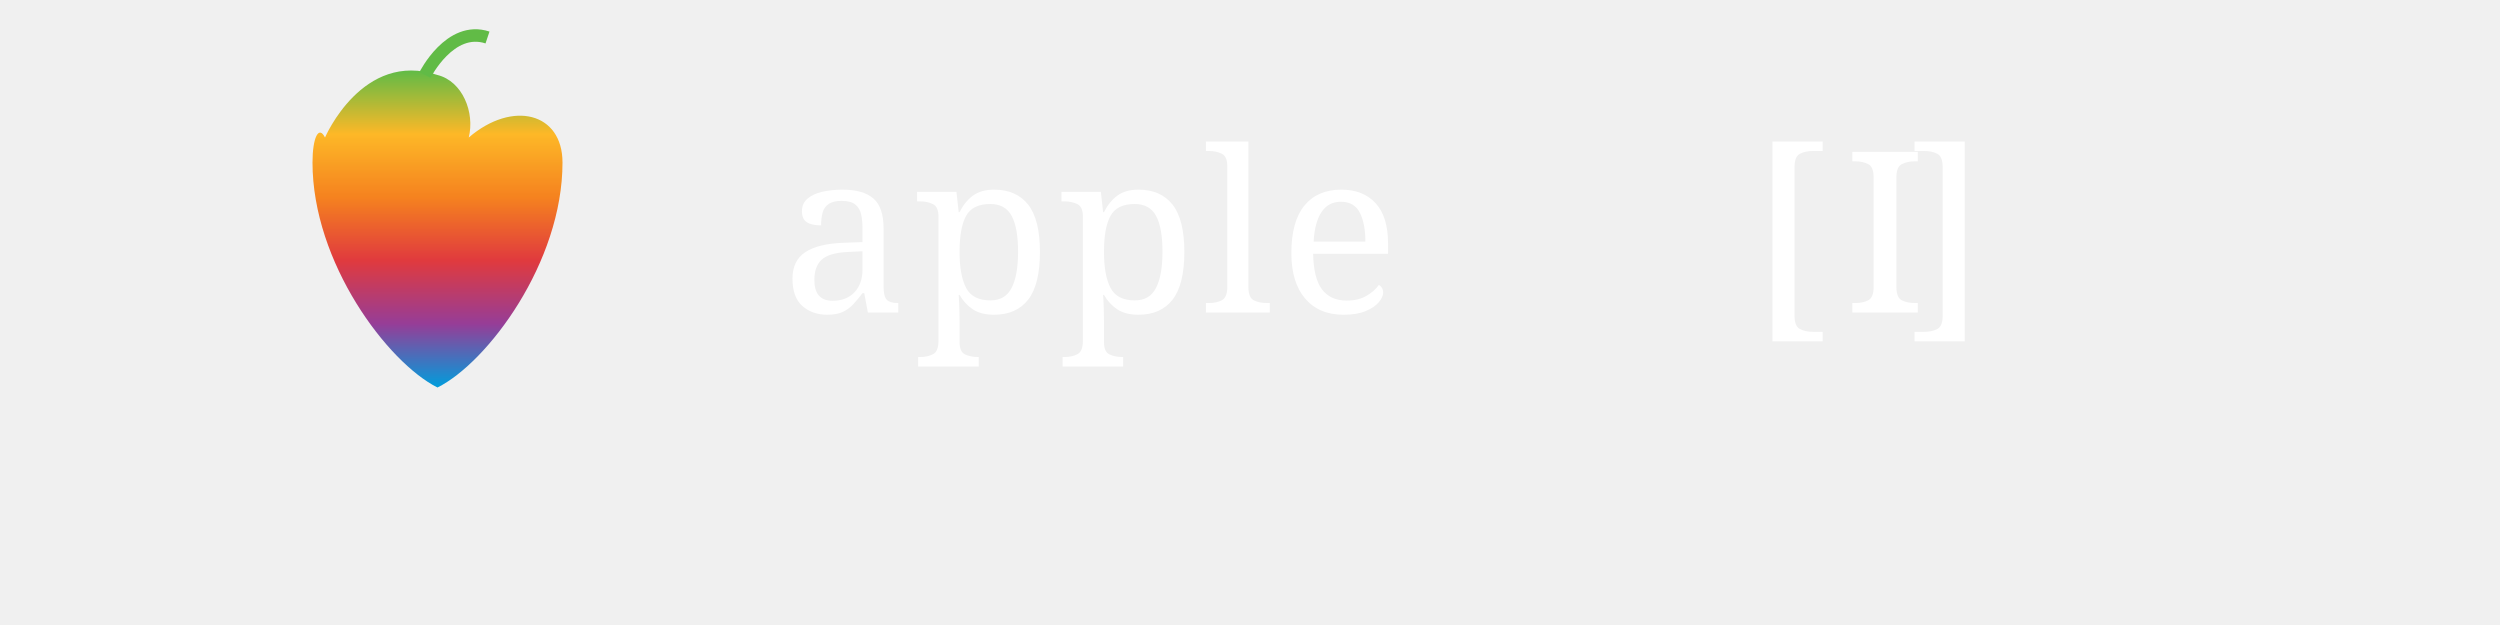
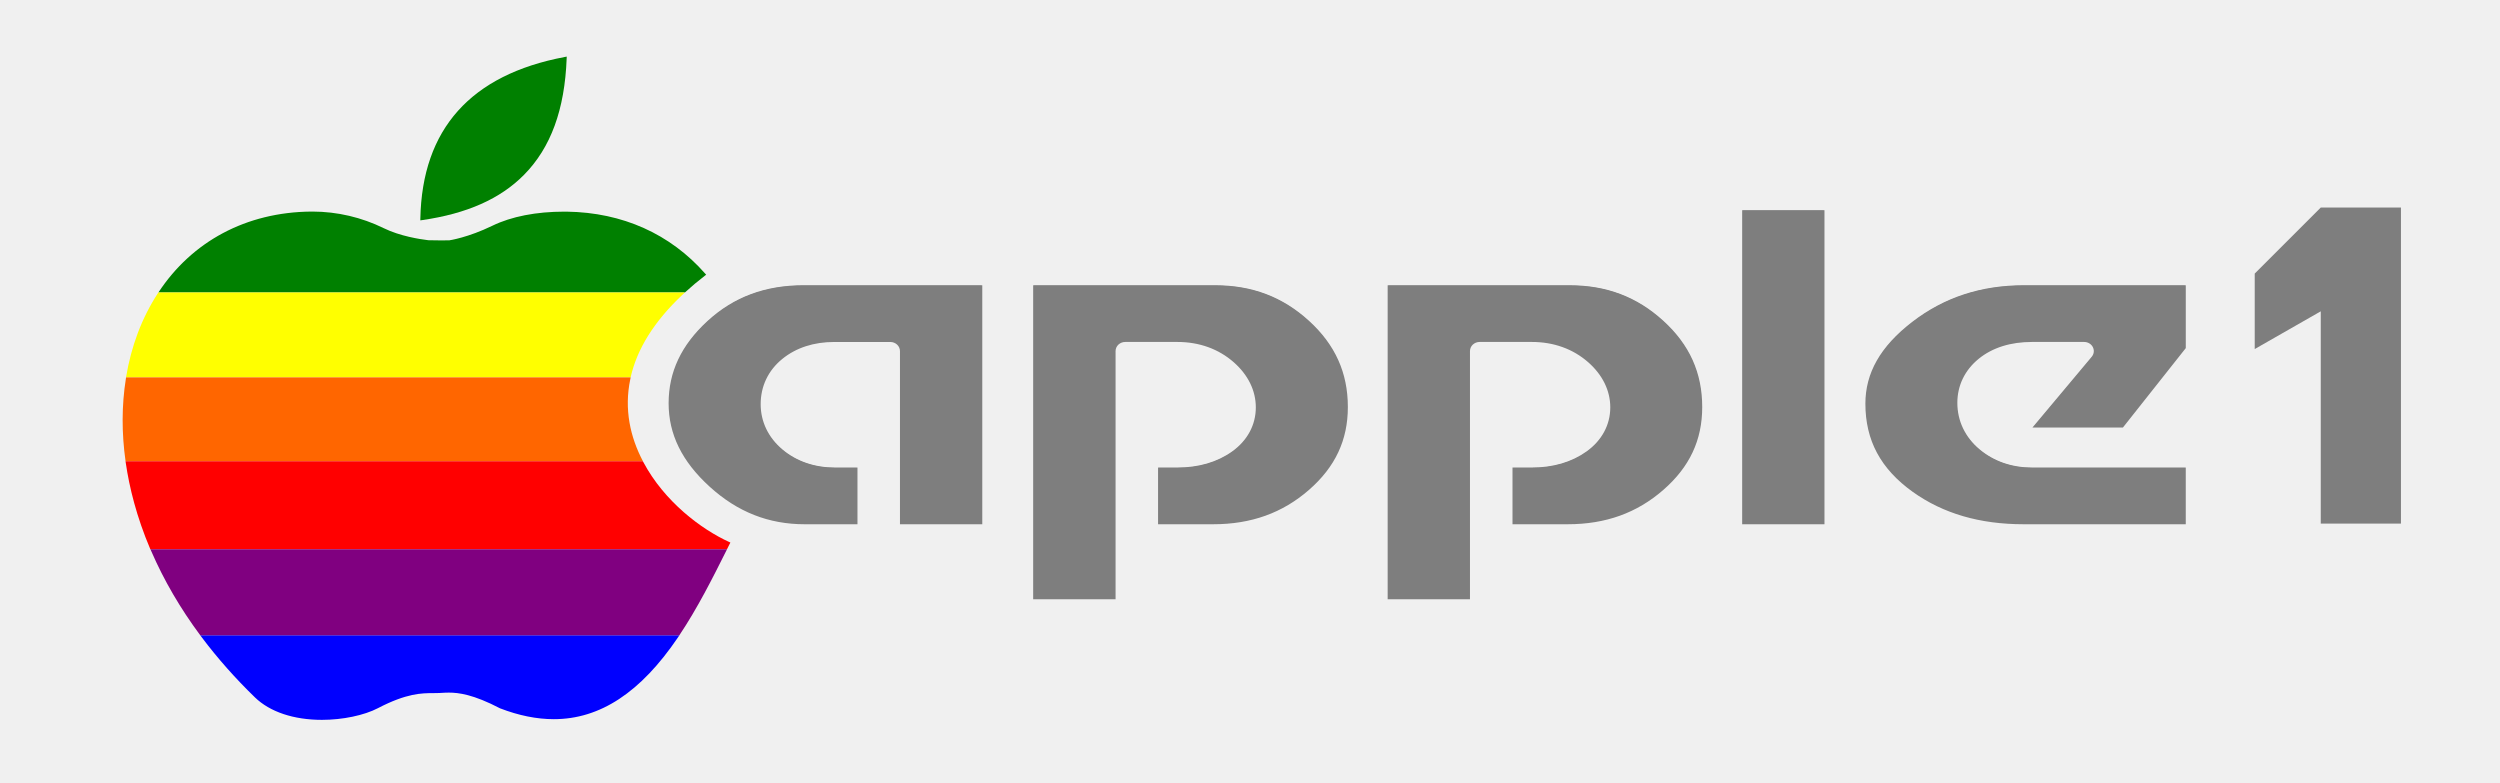
- <svg xmlns="http://www.w3.org/2000/svg" viewBox="0 0 400 100" width="400" height="100">
+ <svg xmlns="http://www.w3.org/2000/svg" version="1.2" width="530" height="165.918" viewBox="0 0 530 165.918" xml:space="preserve">
  <defs>
-     <linearGradient id="rainbow1" x1="0" y1="0" x2="0" y2="1">
-       <stop offset="0%" stop-color="#61BB46" />
-       <stop offset="20%" stop-color="#FDB827" />
-       <stop offset="40%" stop-color="#F5821F" />
-       <stop offset="60%" stop-color="#E03A3E" />
-       <stop offset="80%" stop-color="#963D97" />
-       <stop offset="100%" stop-color="#009DDC" />
-     </linearGradient>
+     <clipPath id="word">
+       <rect x="0" y="0" width="470" height="165.918" />
+     </clipPath>
  </defs>
-   <path d="M52,22 C52,22 58,8 70,12 C74,13 76,18 75,22 C82,16 90,18 90,26 C90,42 78,58 70,62 C62,58 50,42 50,26 C50,22 51,20 52,22 Z" fill="url(#rainbow1)" />
-   <path d="M68,12 C68,12 72,4 78,6" stroke="#61BB46" stroke-width="2" fill="none" />
-   <circle cx="84" cy="34" r="8" fill="#000" opacity="0" />
-   <text x="125" y="50" fill="#fff" font-family="'Garamond','Georgia',serif" font-size="36" font-weight="normal" letter-spacing="1">apple </text>
-   <text x="280" y="50" fill="#fff" font-family="'Garamond','Georgia',serif" font-size="36" font-weight="normal">[</text>
-   <text x="295" y="50" fill="#fff" font-family="'Garamond','Georgia',serif" font-size="36" font-weight="normal">I</text>
-   <text x="305" y="50" fill="#fff" font-family="'Garamond','Georgia',serif" font-size="36" font-weight="normal">]</text>
+   <path d="M111.086 37.069c5.679-5.748 8.638-13.819 9.046-24.675l.015-.394-.418.079c-19.945 3.763-30.245 15.294-30.615 34.27l-.008.37.396-.057c9.501-1.372 16.561-4.511 21.584-9.593z" style="fill:green;stroke-width:.882" />
+   <path d="m42.448 134.675.366.487c3.297 4.386 7.078 8.653 11.236 12.687 3.167 3.07 8.212 4.76 14.204 4.76 4.392 0 8.945-.952 11.884-2.486 6.08-3.17 9.303-3.177 11.655-3.18.472 0 .913-.002 1.338-.025l.384-.022c.509-.03 1.034-.063 1.627-.063 2.085 0 5.2.377 10.862 3.329 3.952 1.53 7.784 2.303 11.39 2.303h.002c9.818 0 18.427-5.668 26.318-17.314l.322-.476H42.448Z" style="fill:#00f;stroke-width:.882" />
+   <path d="M145.203 62.003a63.502 63.502 0 0 1 4.247-3.566l.255-.196-.21-.238c-7.4-8.42-17.534-12.961-29.306-13.132l-.54-.003c-5.965 0-11.24 1.031-15.254 2.982-5.206 2.529-9.078 3.09-9.115 3.095-.068.009-.495.024-1.663.024-1.419 0-2.644-.021-2.79-.04l-.094-.012c-1.67-.199-5.925-.845-9.374-2.54a34.417 34.417 0 0 0-15.101-3.525l-.342.002c-13.728.141-25.205 6.311-32.335 17.149z" style="fill:green;stroke-width:.882" />
+   <path d="M133.692 80.005c1.351-6.026 4.998-11.876 10.944-17.474l.56-.528H33.58l-.098.15c-3.421 5.235-5.687 11.291-6.763 17.85z" style="fill:#ff0;stroke-width:.882" />
+   <path d="M136.307 97.788c-2.7-5.115-4.025-11.024-2.682-17.409l.078-.37H26.729l-.042.263c-.905 5.687-.905 11.574-.068 17.515h109.688Z" style="fill:#f60;stroke-width:.882" />
+   <path d="M31.874 116.444h122.249l.716-1.428-.294-.134c-5.851-2.672-13.694-8.521-18.16-16.921l-.092-.174H26.615l.05.35c.746 5.147 2.271 11.4 5.208 18.307z" style="fill:red;stroke-width:.882" />
+   <path d="M42.45 134.675h101.575c3.878-5.797 7.075-12.18 9.884-17.79l.22-.44H31.893l.185.425c2.671 6.156 6.142 12.104 10.372 17.805z" style="fill:purple;stroke-width:.882" />
+   <g clip-path="url(#word)">
+     <path d="M369.54 44.65v66.197h17.048V44.65Zm112.72 0v8.893h10.017c1.243 0 2.248.955 2.248 2.132v44.163c0 1.179-1.014 2.132-2.248 2.132h-10.016v8.91h26.98V44.65Zm35.388 0v66.23h26.982v-8.91h-10.017c-1.244 0-2.248-.953-2.248-2.132V55.675c0-1.177 1.005-2.132 2.248-2.132h10.017V44.65Zm-347.26 15.908c-8.122 0-14.728 2.463-20.252 7.525-5.562 5.099-8.188 10.737-8.188 17.31 0 6.48 2.77 12.2 8.658 17.546 5.873 5.339 12.396 7.907 19.984 7.907h10.99V99.202h-4.53c-4.35 0-8.249-1.31-11.293-3.867-3.043-2.554-4.697-5.982-4.697-9.767 0-3.824 1.62-7.266 4.631-9.721 2.994-2.443 6.837-3.642 11.159-3.642h11.896c1.242 0 2.248.953 2.248 2.13v36.511h17.048V60.558Zm48.845 0v66.199h17.065V74.335c0-1.177 1.007-2.13 2.248-2.13h11.074c4.652 0 8.827 1.488 12.097 4.374 3.023 2.671 4.714 6.04 4.714 9.69 0 3.771-1.816 7.16-5.084 9.495-3.226 2.308-7.238 3.439-11.728 3.439h-3.91v11.644h11.494c8 0 14.578-2.378 20.136-7.221 5.553-4.843 8.205-10.486 8.205-17.437 0-7.204-2.66-13.095-8.19-18.136-5.537-5.049-11.97-7.494-19.732-7.494zm75.155 0v66.199h17.047V74.335c0-1.177 1.012-2.13 2.249-2.13h11.09c4.652 0 8.825 1.488 12.096 4.374 3.025 2.671 4.716 6.04 4.716 9.69 0 3.776-1.836 7.163-5.103 9.495-3.222 2.305-7.218 3.439-11.709 3.439h-3.911v11.644h11.494c8 0 14.56-2.376 20.118-7.221 5.554-4.843 8.212-10.486 8.212-17.437 0-7.204-2.661-13.095-8.19-18.136-5.533-5.05-11.953-7.494-19.714-7.494zm134.733 0c-9.123 0-16.876 2.562-23.607 7.75-6.749 5.2-9.85 10.768-9.85 17.164 0 7.723 3.197 13.692 9.982 18.55 6.36 4.54 14.056 6.825 23.374 6.825h34.162V99.203h-32.417c-4.298 0-8.174-1.34-11.24-3.914-3.084-2.591-4.766-6.092-4.766-9.987 0-3.719 1.622-7.067 4.581-9.482 2.986-2.435 6.92-3.61 11.426-3.61h11.076c.862 0 1.646.468 2.018 1.202a2.046 2.046 0 0 1-.255 2.25l-12.3 14.68h18.66l13.221-16.703V60.558Z" style="fill:gray;stroke-width:.882" />
+     <path d="M369.338 44.56v66.581h17.45V44.56Zm112.72 0v9.275h10.22c.543 0 1.065.202 1.45.566.383.364.598.86.596 1.375V99.94a1.893 1.893 0 0 1-.597 1.374 2.098 2.098 0 0 1-1.45.566h-10.22v9.293h27.387V44.559Zm35.389 0v66.613h27.384v-9.29h-10.218a2.096 2.096 0 0 1-1.45-.566 1.872 1.872 0 0 1-.592-1.374V55.777a1.867 1.867 0 0 1 .592-1.375 2.098 2.098 0 0 1 1.45-.566h10.218v-9.277ZM170.389 60.47c-8.169 0-14.827 2.477-20.387 7.573-5.595 5.127-8.255 10.826-8.255 17.45 0 6.536 2.789 12.31 8.71 17.694 5.903 5.366 12.495 7.955 20.134 7.955h11.192V99.118h-4.731c-4.307 0-8.152-1.29-11.159-3.818-3.005-2.525-4.631-5.89-4.631-9.623 0-3.777 1.594-7.14 4.564-9.564 2.953-2.412 6.741-3.613 11.024-3.613h11.896c.544 0 1.066.203 1.449.567.384.365.6.86.598 1.373v36.706h17.45V60.47Zm48.642 0v66.58H236.5V74.436a1.886 1.886 0 0 1 .597-1.373 2.102 2.102 0 0 1 1.449-.567h11.074c4.608 0 8.729 1.475 11.963 4.327 2.99 2.643 4.65 5.951 4.65 9.546 0 3.719-1.793 7.036-5.017 9.34-3.189 2.278-7.14 3.408-11.595 3.408h-4.112v12.024h11.695c8.045 0 14.692-2.393 20.287-7.273 5.59-4.868 8.254-10.575 8.254-17.575 0-7.254-2.673-13.206-8.239-18.28-5.572-5.08-12.074-7.54-19.883-7.54l-38.59-.003zm75.154 0v66.58h17.449V74.436c-.001-.513.212-1.009.596-1.373a2.102 2.102 0 0 1 1.452-.567h11.085c4.613 0 8.729 1.475 11.963 4.327 2.99 2.643 4.649 5.951 4.65 9.546-.001 3.725-1.813 7.037-5.034 9.34-3.187 2.278-7.124 3.408-11.58 3.408h-4.115v12.024h11.695c8.046 0 14.677-2.391 20.27-7.273 5.592-4.868 8.254-10.575 8.254-17.575 0-7.254-2.67-13.206-8.239-18.28-5.57-5.081-12.058-7.54-19.866-7.54l-38.58-.003zm134.936 0c-9.163 0-16.976 2.565-23.743 7.78-6.781 5.225-9.916 10.866-9.916 17.323 0 7.778 3.221 13.822 10.05 18.71 6.398 4.566 14.15 6.858 23.509 6.858h34.36V99.113h-32.618c-4.257 0-8.08-1.323-11.108-3.865-3.044-2.56-4.698-6.002-4.698-9.85 0-3.67 1.594-6.94 4.513-9.322 2.945-2.402 6.825-3.58 11.293-3.58h11.077c.784-.002 1.507.425 1.846 1.098.341.672.243 1.47-.25 2.052l-12.554 14.987h19.18l13.324-16.832V60.47Z" style="fill:#7e7e7e;stroke-width:.882;fill-opacity:1" />
+   </g>
+   <path d="M492 44h17v67h-17V66l-14 8V58z" style="fill:#7e7e7e" />
</svg>
